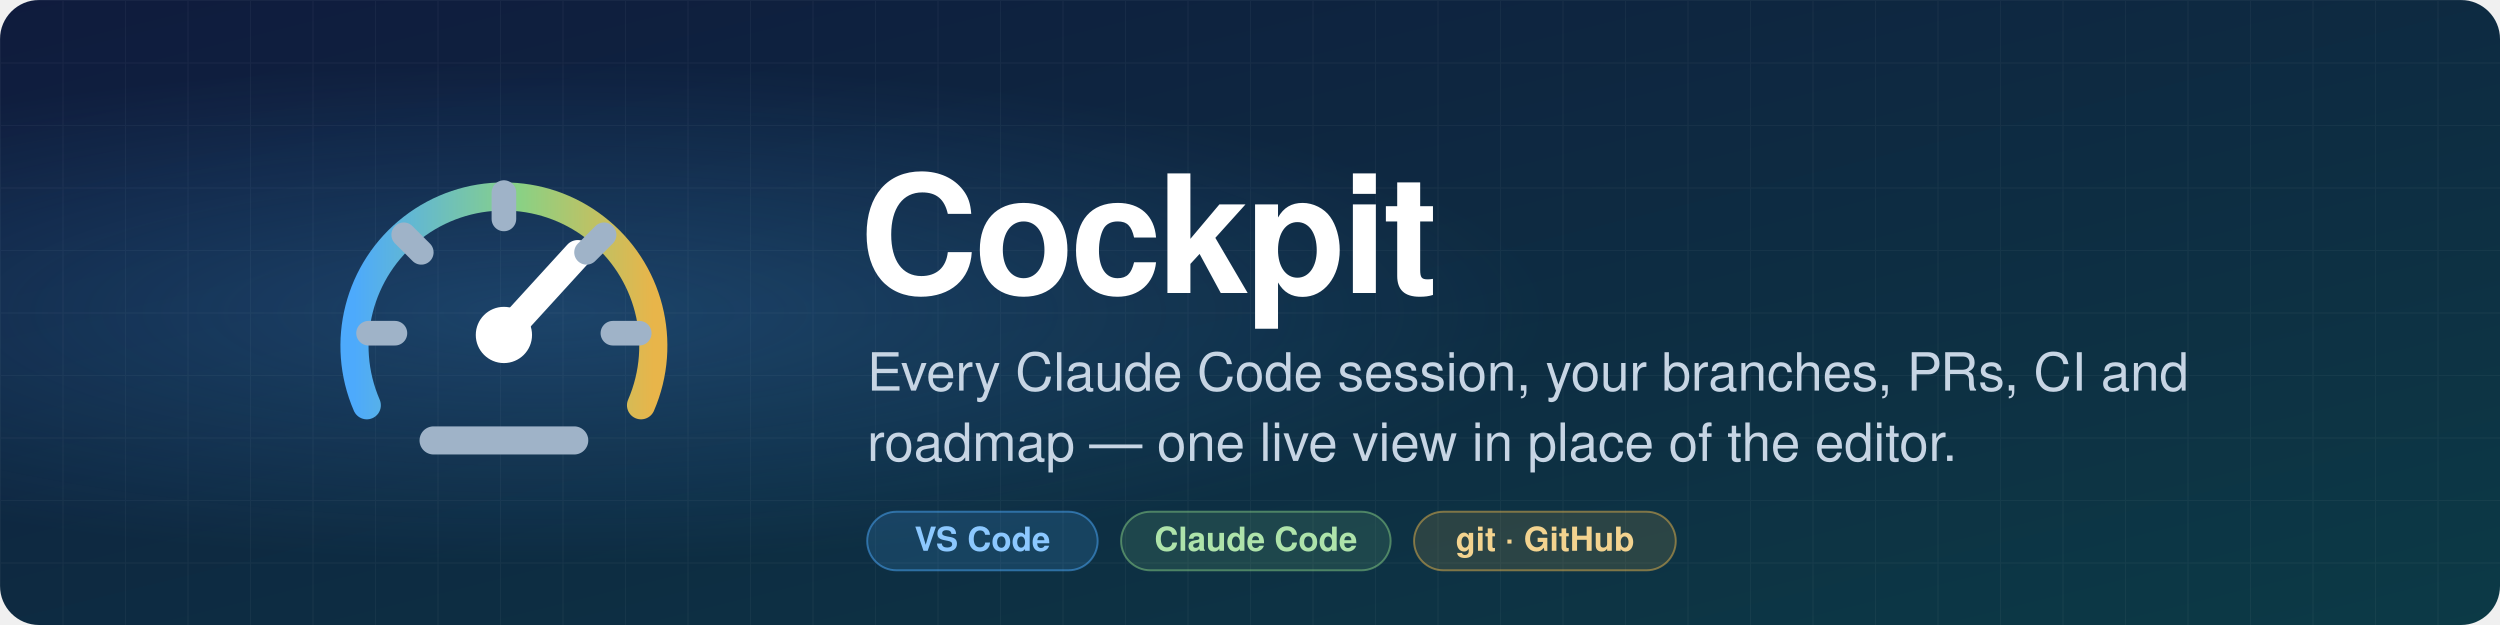
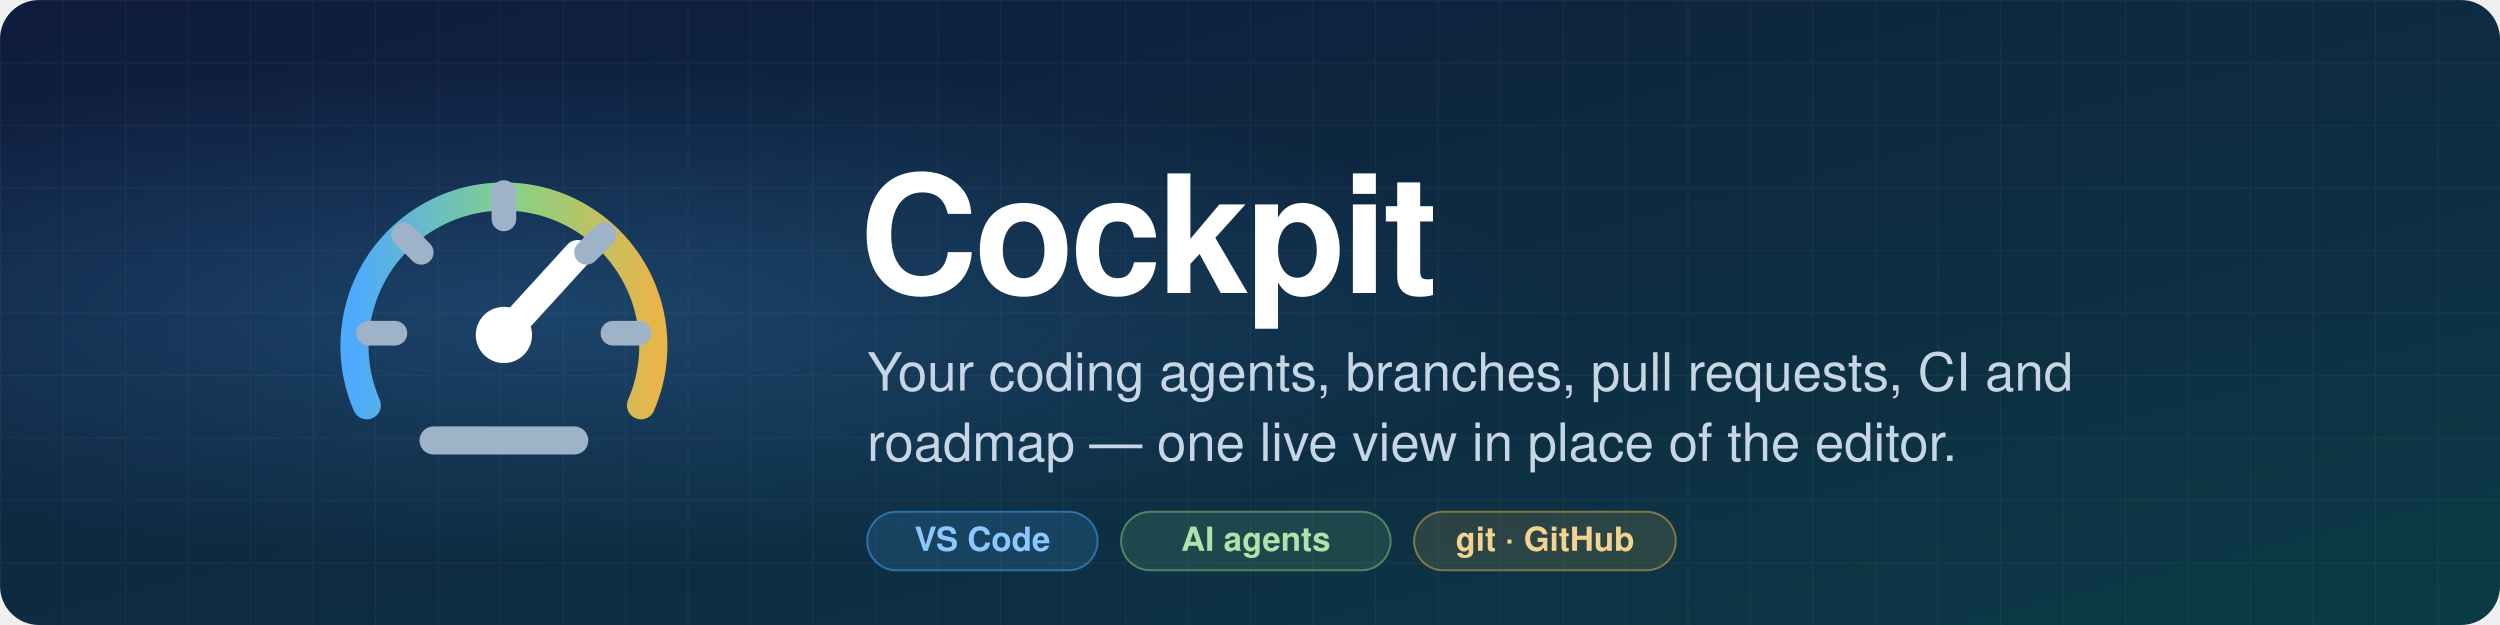
<svg xmlns="http://www.w3.org/2000/svg" width="1280" height="320" viewBox="0 0 1280 320">
  <defs>
    <linearGradient id="bg" x1="0" y1="0" x2="1" y2="1">
      <stop offset="0" stop-color="#0f1b3d" />
      <stop offset="1" stop-color="#0c3a46" />
    </linearGradient>
    <linearGradient id="arc" x1="0" y1="0" x2="1" y2="0">
      <stop offset="0" stop-color="#4daafc" />
      <stop offset="0.55" stop-color="#89d185" />
      <stop offset="1" stop-color="#e8b54a" />
    </linearGradient>
    <radialGradient id="glow" cx="0.22" cy="0.5" r="0.4">
      <stop offset="0" stop-color="#4daafc" stop-opacity="0.22" />
      <stop offset="1" stop-color="#4daafc" stop-opacity="0" />
    </radialGradient>
    <pattern id="grid" width="32" height="32" patternUnits="userSpaceOnUse">
      <path d="M32 0H0V32" fill="none" stroke="#ffffff" stroke-opacity="0.04" />
    </pattern>
  </defs>
  <rect width="1280" height="320" rx="20" fill="url(#bg)" />
  <rect width="1280" height="320" rx="20" fill="url(#grid)" />
  <rect width="1280" height="320" rx="20" fill="url(#glow)" />
  <g transform="translate(150 50) scale(9)" fill="none" stroke-linecap="round">
    <path d="M4.2 17.5a8.5 8.5 0 1 1 15.6 0" stroke="url(#arc)" stroke-width="1.6" />
    <path d="M12 13.5l4.2-4.6" stroke="#ffffff" stroke-width="1.6" />
    <circle cx="12" cy="13.5" r="1.6" fill="#ffffff" stroke="none" />
    <path d="M12 5.4v1.5M6.3 7.8l1 1M17.7 7.8l-1 1M4.3 13.4h1.5M18.2 13.4h1.5" stroke="#9fb3c8" stroke-width="1.4" />
    <path d="M8 19.5h8" stroke="#9fb3c8" stroke-width="1.6" />
  </g>
  <g font-family="-apple-system, BlinkMacSystemFont, 'Segoe UI', Helvetica, Arial, sans-serif">
    <text x="440" y="150" fill="#ffffff" font-size="84" font-weight="700" letter-spacing="-2">Cockpit</text>
-     <text x="444" y="200" fill="#c7d5e4" font-size="27">Every Claude Code session, your branches, PRs, CI and</text>
+     <text x="444" y="200" fill="#c7d5e4" font-size="27">Your coding agents, branches, pull requests, CI and</text>
    <text x="444" y="236" fill="#c7d5e4" font-size="27">roadmap — one live view in place of the editor.</text>
    <g font-size="17" font-weight="600">
      <rect x="444" y="262" width="118" height="30" rx="15" fill="#4daafc" fill-opacity="0.16" stroke="#4daafc" stroke-opacity="0.5" />
      <text x="503" y="282" fill="#8cc8ff" text-anchor="middle">VS Code</text>
      <rect x="574" y="262" width="138" height="30" rx="15" fill="#89d185" fill-opacity="0.14" stroke="#89d185" stroke-opacity="0.5" />
-       <text x="643" y="282" fill="#aee3aa" text-anchor="middle">Claude Code</text>
+       <text x="643" y="282" fill="#aee3aa" text-anchor="middle">AI agents</text>
      <rect x="724" y="262" width="134" height="30" rx="15" fill="#e8b54a" fill-opacity="0.14" stroke="#e8b54a" stroke-opacity="0.5" />
      <text x="791" y="282" fill="#f3d38f" text-anchor="middle">git · GitHub</text>
    </g>
  </g>
</svg>
